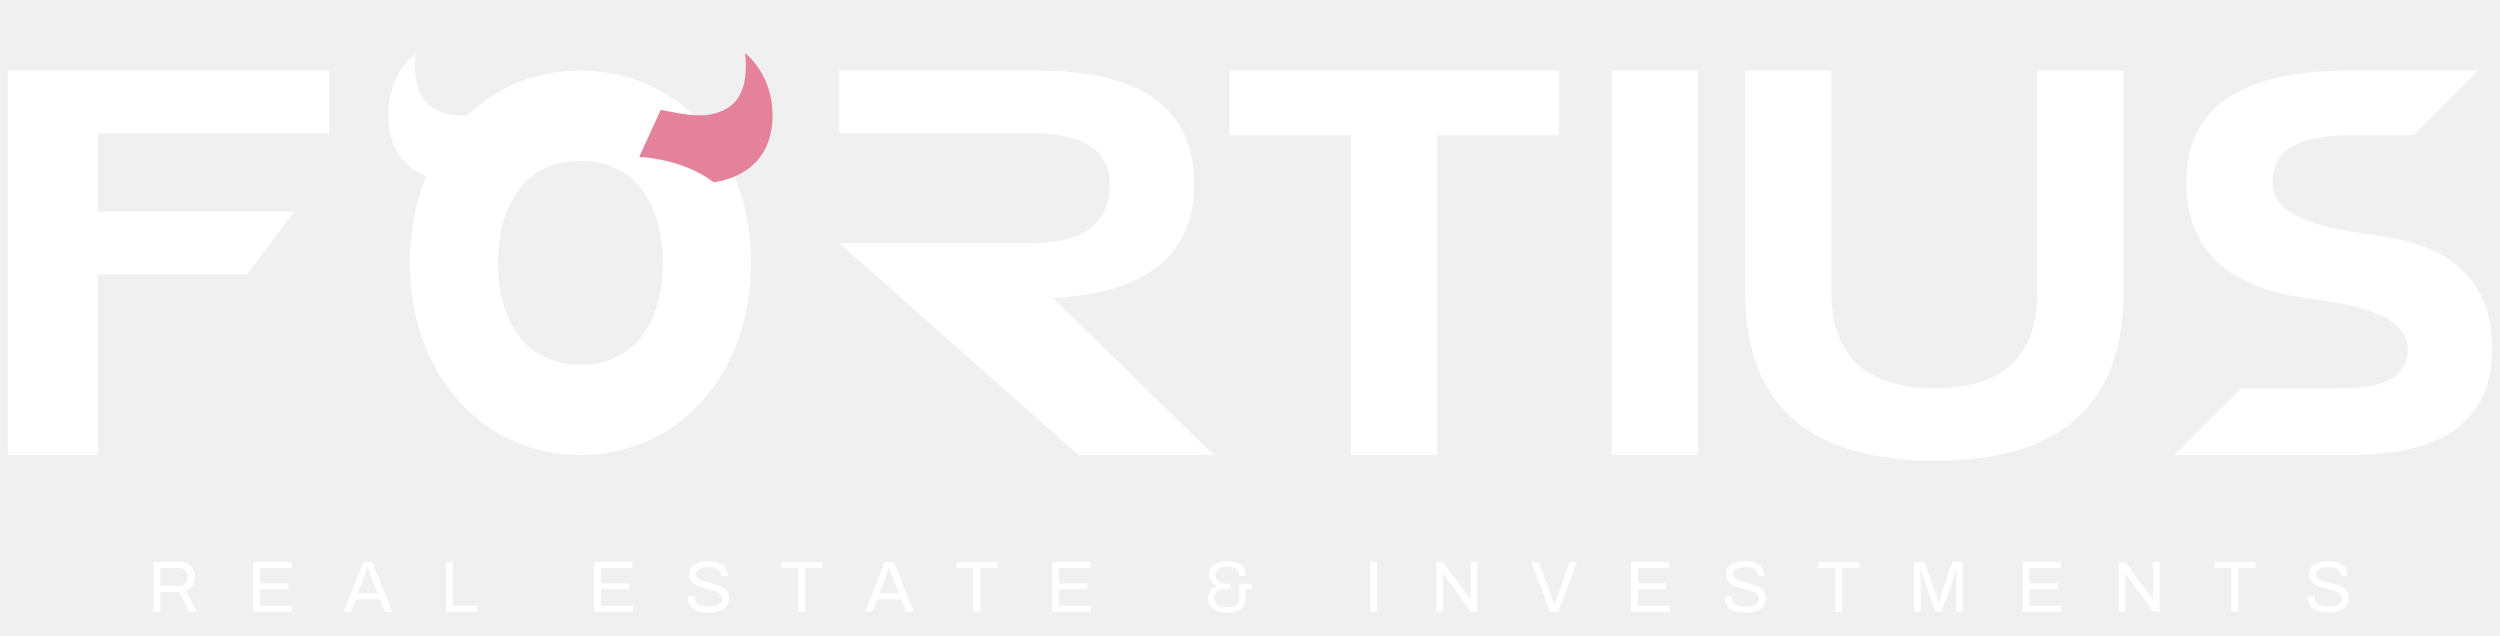
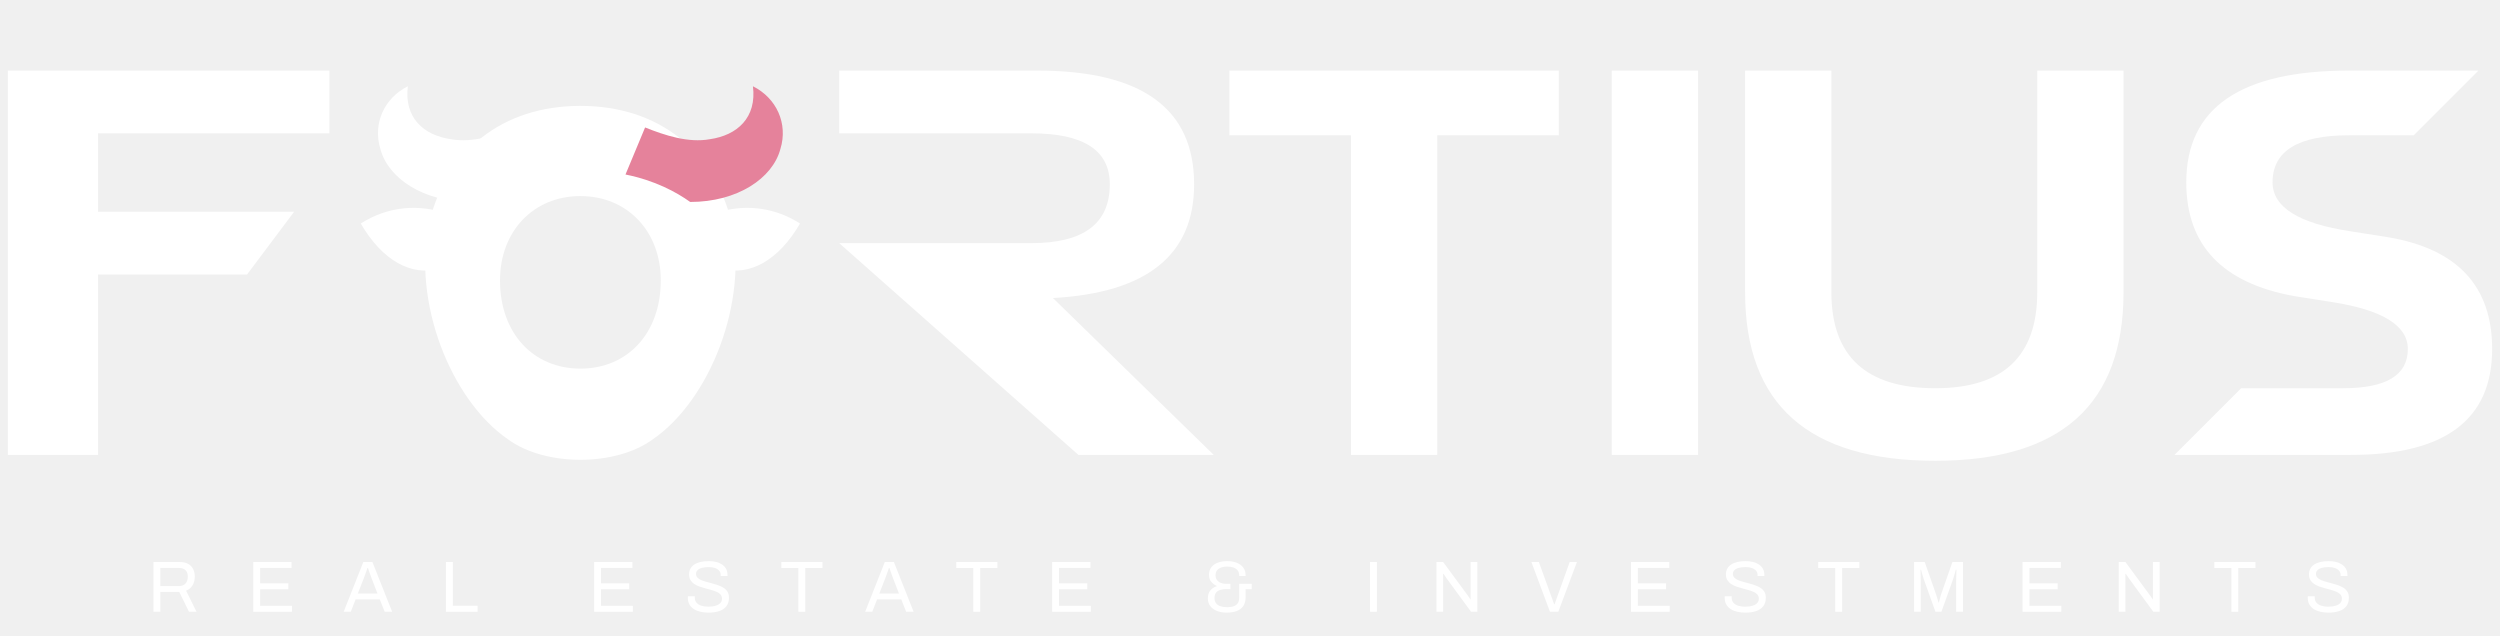
<svg xmlns="http://www.w3.org/2000/svg" viewBox="-4 -4 1275 324" role="img" aria-label="Fortius — Real Estate &amp; Investments">
-   <path fill="#FFFFFF" d="M224 89C205 86 194 74 194 55C194 42 199 31 208 23C206 42 212 51 224 54C232 56 241 54 251 52L262 76C247 77 233 82 224 89Z" />
-   <path fill="#FFFFFF" d="M292 32C342 32 379 73 379 130C379 187 342 228 292 228C242 228 205 187 205 130C205 73 242 32 292 32ZM292 78C265 78 250 99 250 130C250 161 265 182 292 182C319 182 334 161 334 130C334 99 319 78 292 78Z" />
-   <path fill="#E5829B" d="M360 89C379 86 390 74 390 55C390 42 385 31 376 23C378 42 372 51 360 54C352 56 343 54 333 52L322 76C337 77 351 82 360 89Z" />
+   <path fill="#FFFFFF" d="M224 105C210 100 194 101 180 110C191 129 206 137 220 133L232 118Z" />
+   <path fill="#FFFFFF" d="M360 105C374 100 390 101 404 110C393 129 378 137 364 133L352 118Z" />
+   <path fill="#FFFFFF" d="M236 99C212 99 194 87 190 72C186 59 192 46 204 40C202 56 212 65 226 67C237 69 249 65 259 61L269 85C254 88 243 94 236 99Z" />
+   <path fill="#FFFFFF" d="M292 50C332 50 360 73 369 109C378 150 358 200 329 220C310 234 274 234 255 220C226 200 206 150 215 109C224 73 252 50 292 50ZM292 96C268 96 251 114 251 139C251 166 268 184 292 184C316 184 333 166 333 139C333 114 316 96 292 96Z" />
+   <path fill="#E5829B" d="M348 99C372 99 390 87 394 72C398 59 392 46 380 40C382 56 372 65 358 67C347 69 335 65 325 61L315 85C330 88 341 94 348 99Z" />
  <path fill="#FFFFFF" d="M0 32H164V64H46V104H146L122 136H46V228H0Z" />
  <path fill="#FFFFFF" d="M424 32H525Q605 32 605 90Q605 144 533 148L615 228H546L424 120H522Q562 120 562 90Q562 64 522 64H424Z" />
  <path fill="#FFFFFF" d="M623 32H791V65H729V228H685V65H623Z" />
  <path fill="#FFFFFF" d="M818 32H862V228H818Z" />
  <path fill="#FFFFFF" d="M886 32H930V145Q930 194 983 194Q1035 194 1035 145V32H1079V145Q1079 231 983 231Q886 231 886 145Z" />
  <path fill="#FFFFFF" d="M1260 32L1227 65H1194Q1155 65 1155 89Q1155 108 1195 114L1214 117Q1267 126 1267 174Q1267 228 1195 228H1105L1139 194H1191Q1224 194 1224 174Q1224 156 1185 150L1166 147Q1111 137 1111 89Q1111 32 1194 32Z" />
  <path fill="#FFFFFF" d="M86 0L86 686L447 686Q517 686 563.5 660.5Q610 635 633 589.5Q656 544 656 485Q656 414 624 363Q592 312 536 290L680 0L576 0L442 273L181 273L181 0ZM181 354L438 354Q495 354 527.5 389Q560 424 560 485Q560 523 546 549Q532 575 505 589.5Q478 604 438 604L181 604Z" transform="translate(71.071 308) scale(0.037 -0.037)" />
  <path fill="#FFFFFF" d="M86 0L86 686L614 686L614 604L181 604L181 392L570 392L570 310L181 310L181 82L620 82L620 0Z" transform="translate(121.97 308) scale(0.037 -0.037)" />
  <path fill="#FFFFFF" d="M7 0L278 686L403 686L675 0L572 0L505 170L171 170L105 0ZM202 251L473 251L390 466Q387 475 381 491Q375 507 368 526.5Q361 546 354 566.5Q347 587 341 604L335 604Q328 584 319 558Q310 532 301 507.5Q292 483 286 466Z" transform="translate(171.019 308) scale(0.037 -0.037)" />
  <path fill="#FFFFFF" d="M86 0L86 686L181 686L181 83L522 83L522 0Z" transform="translate(220.253 308) scale(0.037 -0.037)" />
  <path fill="#FFFFFF" d="" transform="translate(264.085 308) scale(0.037 -0.037)" />
  <path fill="#FFFFFF" d="M86 0L86 686L614 686L614 604L181 604L181 392L570 392L570 310L181 310L181 82L620 82L620 0Z" transform="translate(295.818 308) scale(0.037 -0.037)" />
  <path fill="#FFFFFF" d="M338 -12Q282 -12 230.5 -1Q179 10 139 34.5Q99 59 75.5 98Q52 137 52 194Q52 199 52.5 204Q53 209 53 214L149 214Q149 211 148.5 204.5Q148 198 148 193Q148 153 172 125Q196 97 238.5 83.5Q281 70 335 70Q359 70 385.5 73Q412 76 436.5 83.5Q461 91 480.5 103.5Q500 116 511.5 134.5Q523 153 523 180Q523 214 503.5 236.5Q484 259 452 273.5Q420 288 379.5 299.5Q339 311 296 322Q253 333 212.5 347.5Q172 362 140 383.5Q108 405 88.5 437Q69 469 69 515Q69 558 86.5 592Q104 626 138.5 649.5Q173 673 224 685.5Q275 698 341 698Q395 698 441.5 686.5Q488 675 523.5 651.5Q559 628 579 592Q599 556 599 505L599 493L505 493L505 508Q505 542 484 566Q463 590 426.5 603Q390 616 344 616Q284 616 244 604.5Q204 593 184.5 571.5Q165 550 165 523Q165 492 184.5 471Q204 450 236 436.5Q268 423 309 412Q350 401 392.5 389.5Q435 378 475.5 363.5Q516 349 548.5 327.5Q581 306 600 273.5Q619 241 619 194Q619 121 583 75.5Q547 30 484 9Q421 -12 338 -12Z" transform="translate(344.867 308) scale(0.037 -0.037)" />
  <path fill="#FFFFFF" d="M254 0L254 603L19 603L19 686L586 686L586 603L349 603L349 0Z" transform="translate(393.768 308) scale(0.037 -0.037)" />
  <path fill="#FFFFFF" d="M7 0L278 686L403 686L675 0L572 0L505 170L171 170L105 0ZM202 251L473 251L390 466Q387 475 381 491Q375 507 368 526.5Q361 546 354 566.5Q347 587 341 604L335 604Q328 584 319 558Q310 532 301 507.5Q292 483 286 466Z" transform="translate(436.971 308) scale(0.037 -0.037)" />
  <path fill="#FFFFFF" d="M254 0L254 603L19 603L19 686L586 686L586 603L349 603L349 0Z" transform="translate(482.986 308) scale(0.037 -0.037)" />
  <path fill="#FFFFFF" d="M86 0L86 686L614 686L614 604L181 604L181 392L570 392L570 310L181 310L181 82L620 82L620 0Z" transform="translate(529.408 308) scale(0.037 -0.037)" />
  <path fill="#FFFFFF" d="" transform="translate(578.457 308) scale(0.037 -0.037)" />
  <path fill="#FFFFFF" d="M308 -12Q232 -12 173.5 11.5Q115 35 82 79Q49 123 49 184Q49 253 84 294.5Q119 336 171 352L171 356Q126 378 95.5 413.5Q65 449 65 510Q65 571 96.5 613Q128 655 185 676.5Q242 698 318 698Q392 698 448.5 675Q505 652 537 609.5Q569 567 569 510L569 493L481 493L481 504Q480 545 458.5 571.5Q437 598 400.5 610.5Q364 623 316 623Q284 623 255 616.5Q226 610 203.5 596Q181 582 168 559.5Q155 537 155 505Q155 464 175 437.5Q195 411 227.5 398Q260 385 298 385L360 385L360 312L300 312Q260 312 223 302Q186 292 163.5 265.5Q141 239 141 190Q141 145 162.5 117Q184 89 223.5 76Q263 63 315 63Q371 63 408 77Q445 91 463 120Q481 149 481 191L481 385L654 385L654 311L569 311L569 194Q569 128 539.5 82Q510 36 452 12Q394 -12 308 -12Z" transform="translate(610.19 308) scale(0.037 -0.037)" />
  <path fill="#FFFFFF" d="" transform="translate(659.794 308) scale(0.037 -0.037)" />
  <path fill="#FFFFFF" d="M86 0L86 686L181 686L181 0Z" transform="translate(691.527 308) scale(0.037 -0.037)" />
  <path fill="#FFFFFF" d="M86 0L86 686L178 686L511 234Q516 228 524 216Q532 204 540 192.5Q548 181 553 172L557 172Q557 188 557 203.5Q557 219 557 234L557 686L650 686L650 0L563 0L226 460Q219 471 205.5 491Q192 511 183 523L178 523Q178 507 178 491.5Q178 476 178 460L178 0Z" transform="translate(725.406 308) scale(0.037 -0.037)" />
  <path fill="#FFFFFF" d="M266 0L10 686L113 686L289 200Q295 186 301 168Q307 150 313 133Q319 116 324 103L330 103Q334 115 340 132Q346 149 352 166.5Q358 184 364 200L538 686L638 686L381 0Z" transform="translate(776.638 308) scale(0.037 -0.037)" />
  <path fill="#FFFFFF" d="M86 0L86 686L614 686L614 604L181 604L181 392L570 392L570 310L181 310L181 82L620 82L620 0Z" transform="translate(824.614 308) scale(0.037 -0.037)" />
  <path fill="#FFFFFF" d="M338 -12Q282 -12 230.5 -1Q179 10 139 34.5Q99 59 75.5 98Q52 137 52 194Q52 199 52.5 204Q53 209 53 214L149 214Q149 211 148.5 204.5Q148 198 148 193Q148 153 172 125Q196 97 238.5 83.5Q281 70 335 70Q359 70 385.5 73Q412 76 436.5 83.5Q461 91 480.5 103.5Q500 116 511.5 134.5Q523 153 523 180Q523 214 503.5 236.5Q484 259 452 273.5Q420 288 379.5 299.5Q339 311 296 322Q253 333 212.5 347.5Q172 362 140 383.5Q108 405 88.5 437Q69 469 69 515Q69 558 86.5 592Q104 626 138.5 649.5Q173 673 224 685.5Q275 698 341 698Q395 698 441.5 686.5Q488 675 523.5 651.5Q559 628 579 592Q599 556 599 505L599 493L505 493L505 508Q505 542 484 566Q463 590 426.5 603Q390 616 344 616Q284 616 244 604.5Q204 593 184.5 571.5Q165 550 165 523Q165 492 184.5 471Q204 450 236 436.5Q268 423 309 412Q350 401 392.5 389.5Q435 378 475.5 363.5Q516 349 548.5 327.5Q581 306 600 273.5Q619 241 619 194Q619 121 583 75.5Q547 30 484 9Q421 -12 338 -12Z" transform="translate(873.663 308) scale(0.037 -0.037)" />
  <path fill="#FFFFFF" d="M254 0L254 603L19 603L19 686L586 686L586 603L349 603L349 0Z" transform="translate(922.564 308) scale(0.037 -0.037)" />
  <path fill="#FFFFFF" d="M86 0L86 686L233 686L389 241Q395 223 401.5 201.5Q408 180 413.5 161Q419 142 422 128L429 128Q432 143 437 162.5Q442 182 448 203Q454 224 459 241L615 686L761 686L761 0L666 0L666 402Q666 433 667 469.5Q668 506 669 536.5Q670 567 670 580L662 580Q659 567 652 543.5Q645 520 637.5 494.5Q630 469 624 449L463 0L381 0L220 449Q214 466 207.5 488.5Q201 511 194.5 535Q188 559 182 580L175 580Q176 558 176.5 525.5Q177 493 177.5 460.5Q178 428 178 402L178 0Z" transform="translate(968.986 308) scale(0.037 -0.037)" />
  <path fill="#FFFFFF" d="M86 0L86 686L614 686L614 604L181 604L181 392L570 392L570 310L181 310L181 82L620 82L620 0Z" transform="translate(1024.325 308) scale(0.037 -0.037)" />
  <path fill="#FFFFFF" d="M86 0L86 686L178 686L511 234Q516 228 524 216Q532 204 540 192.5Q548 181 553 172L557 172Q557 188 557 203.5Q557 219 557 234L557 686L650 686L650 0L563 0L226 460Q219 471 205.5 491Q192 511 183 523L178 523Q178 507 178 491.5Q178 476 178 460L178 0Z" transform="translate(1073.374 308) scale(0.037 -0.037)" />
  <path fill="#FFFFFF" d="M254 0L254 603L19 603L19 686L586 686L586 603L349 603L349 0Z" transform="translate(1124.606 308) scale(0.037 -0.037)" />
  <path fill="#FFFFFF" d="M338 -12Q282 -12 230.5 -1Q179 10 139 34.5Q99 59 75.5 98Q52 137 52 194Q52 199 52.5 204Q53 209 53 214L149 214Q149 211 148.5 204.5Q148 198 148 193Q148 153 172 125Q196 97 238.5 83.5Q281 70 335 70Q359 70 385.5 73Q412 76 436.5 83.5Q461 91 480.5 103.5Q500 116 511.5 134.5Q523 153 523 180Q523 214 503.5 236.5Q484 259 452 273.5Q420 288 379.5 299.5Q339 311 296 322Q253 333 212.5 347.5Q172 362 140 383.5Q108 405 88.5 437Q69 469 69 515Q69 558 86.5 592Q104 626 138.5 649.5Q173 673 224 685.5Q275 698 341 698Q395 698 441.5 686.5Q488 675 523.5 651.5Q559 628 579 592Q599 556 599 505L599 493L505 493L505 508Q505 542 484 566Q463 590 426.5 603Q390 616 344 616Q284 616 244 604.5Q204 593 184.5 571.5Q165 550 165 523Q165 492 184.5 471Q204 450 236 436.5Q268 423 309 412Q350 401 392.5 389.5Q435 378 475.5 363.5Q516 349 548.5 327.5Q581 306 600 273.5Q619 241 619 194Q619 121 583 75.5Q547 30 484 9Q421 -12 338 -12Z" transform="translate(1171.028 308) scale(0.037 -0.037)" />
</svg>
